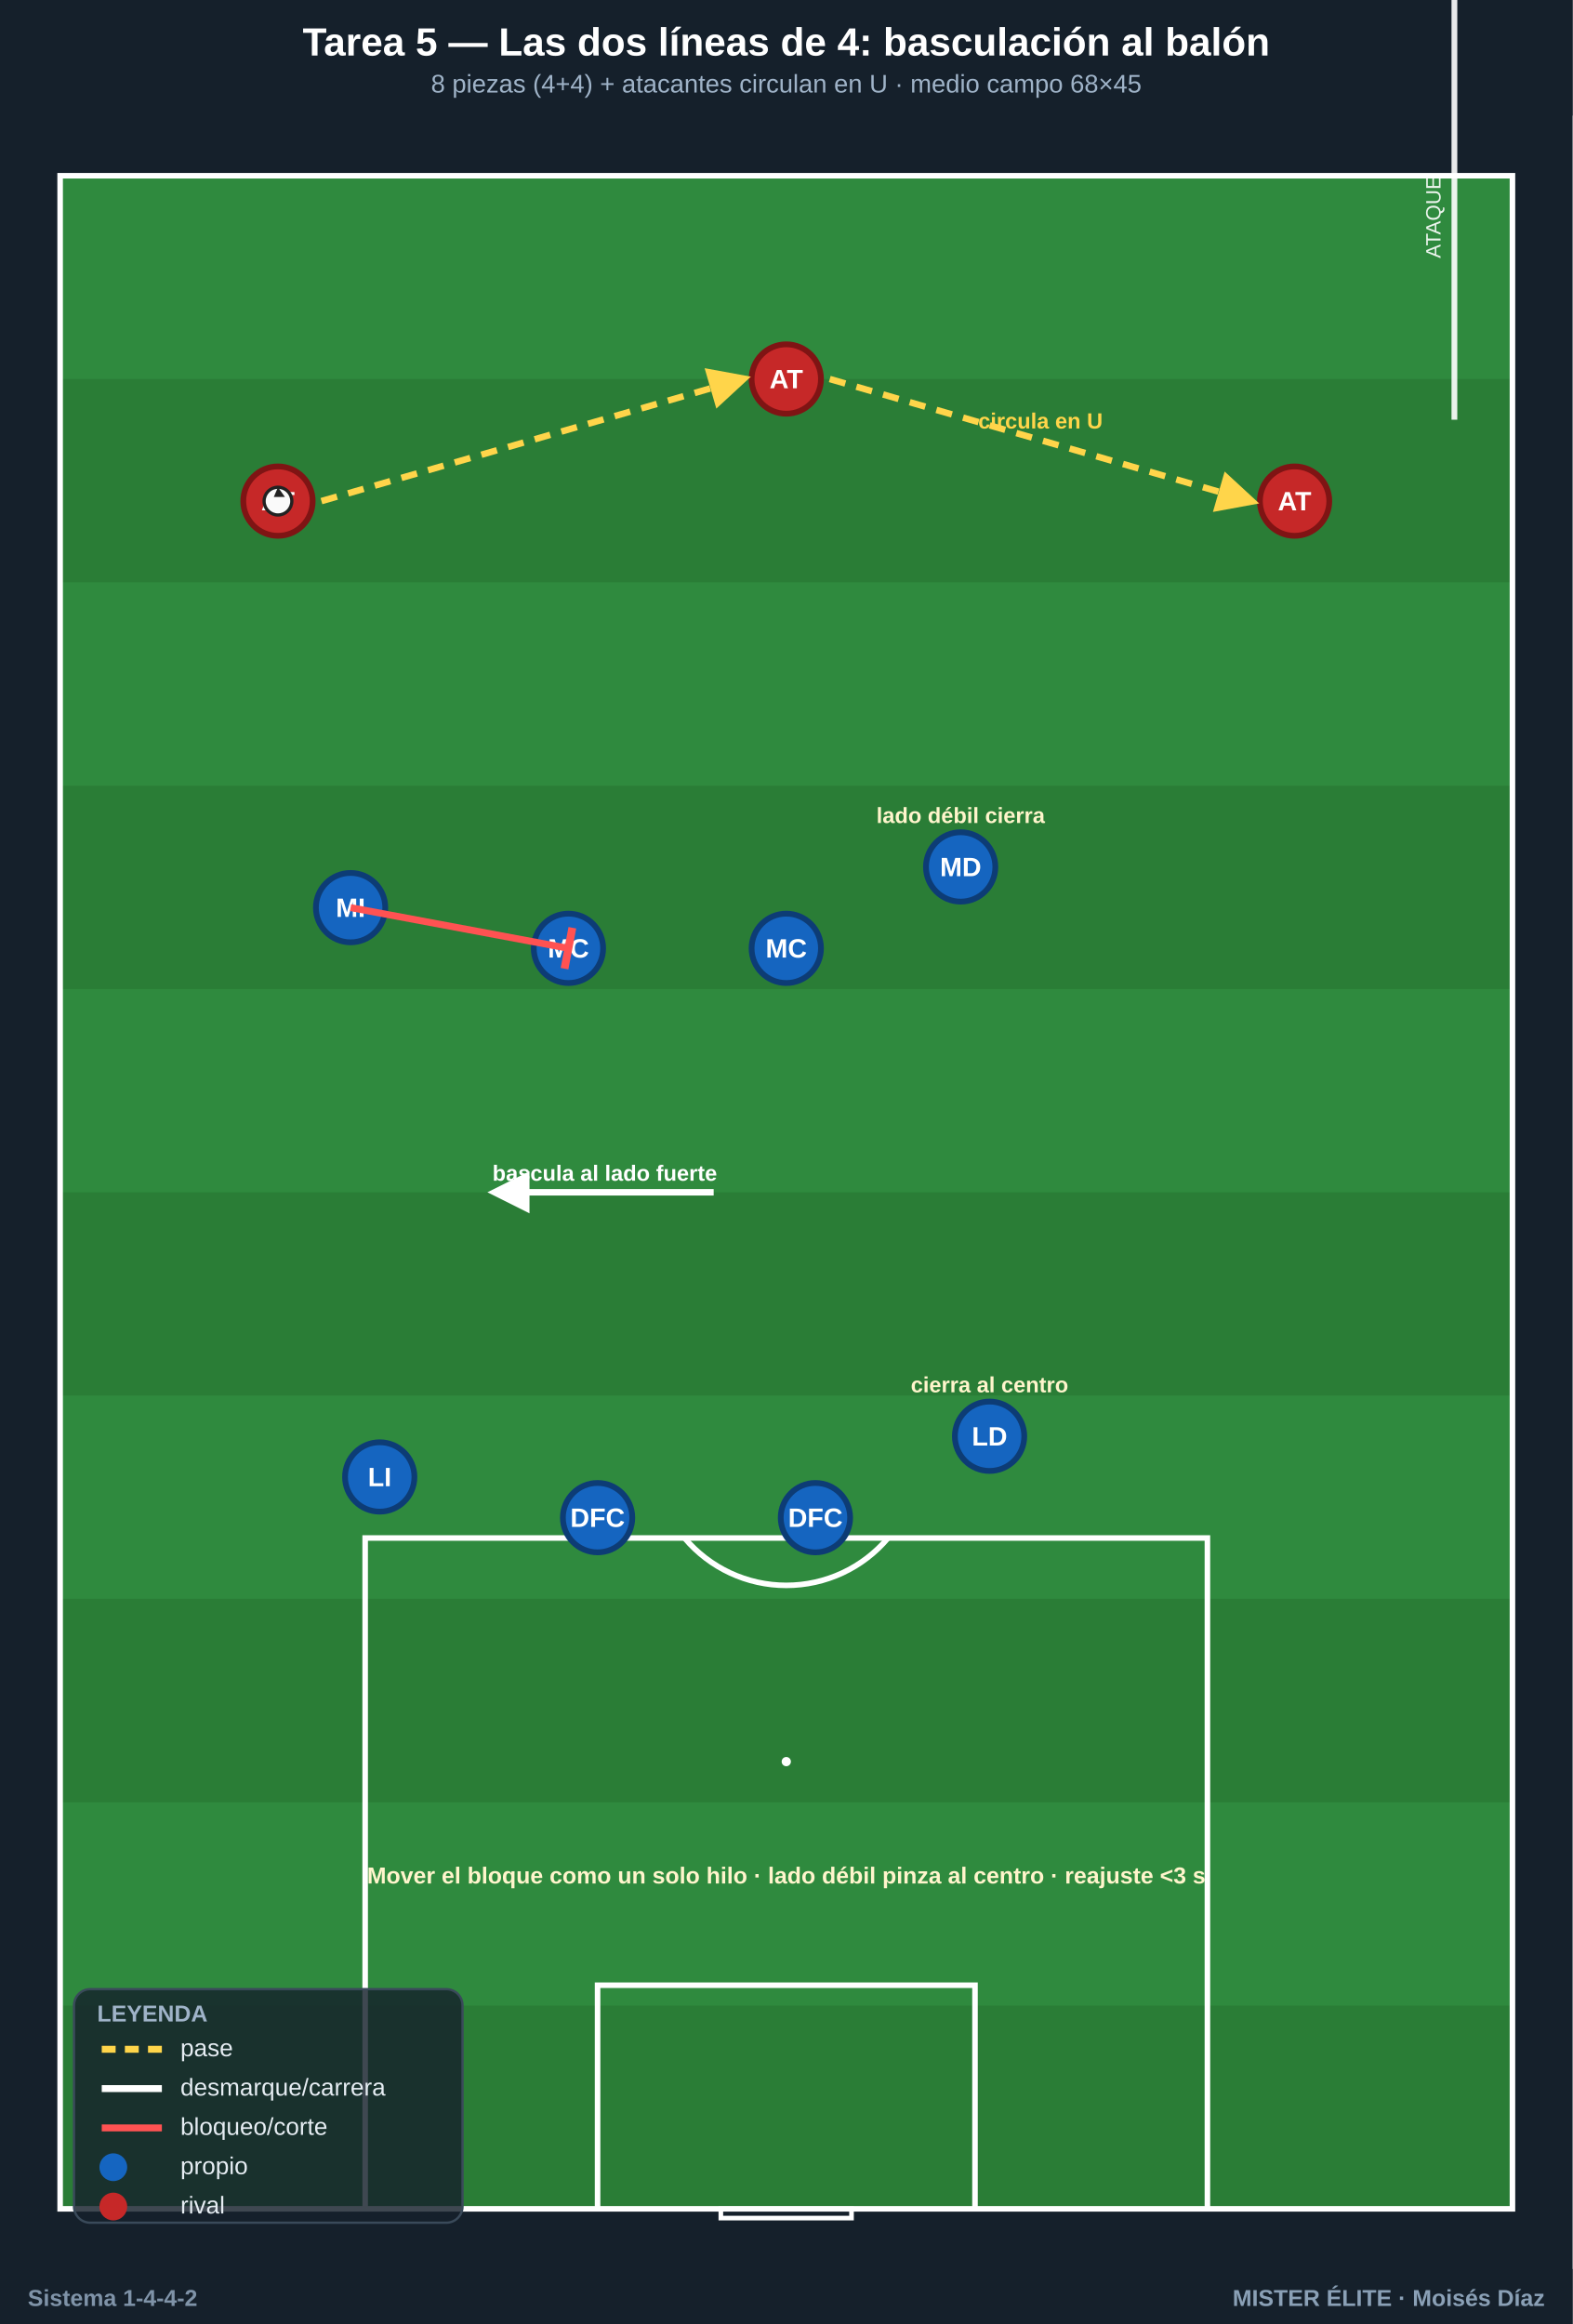
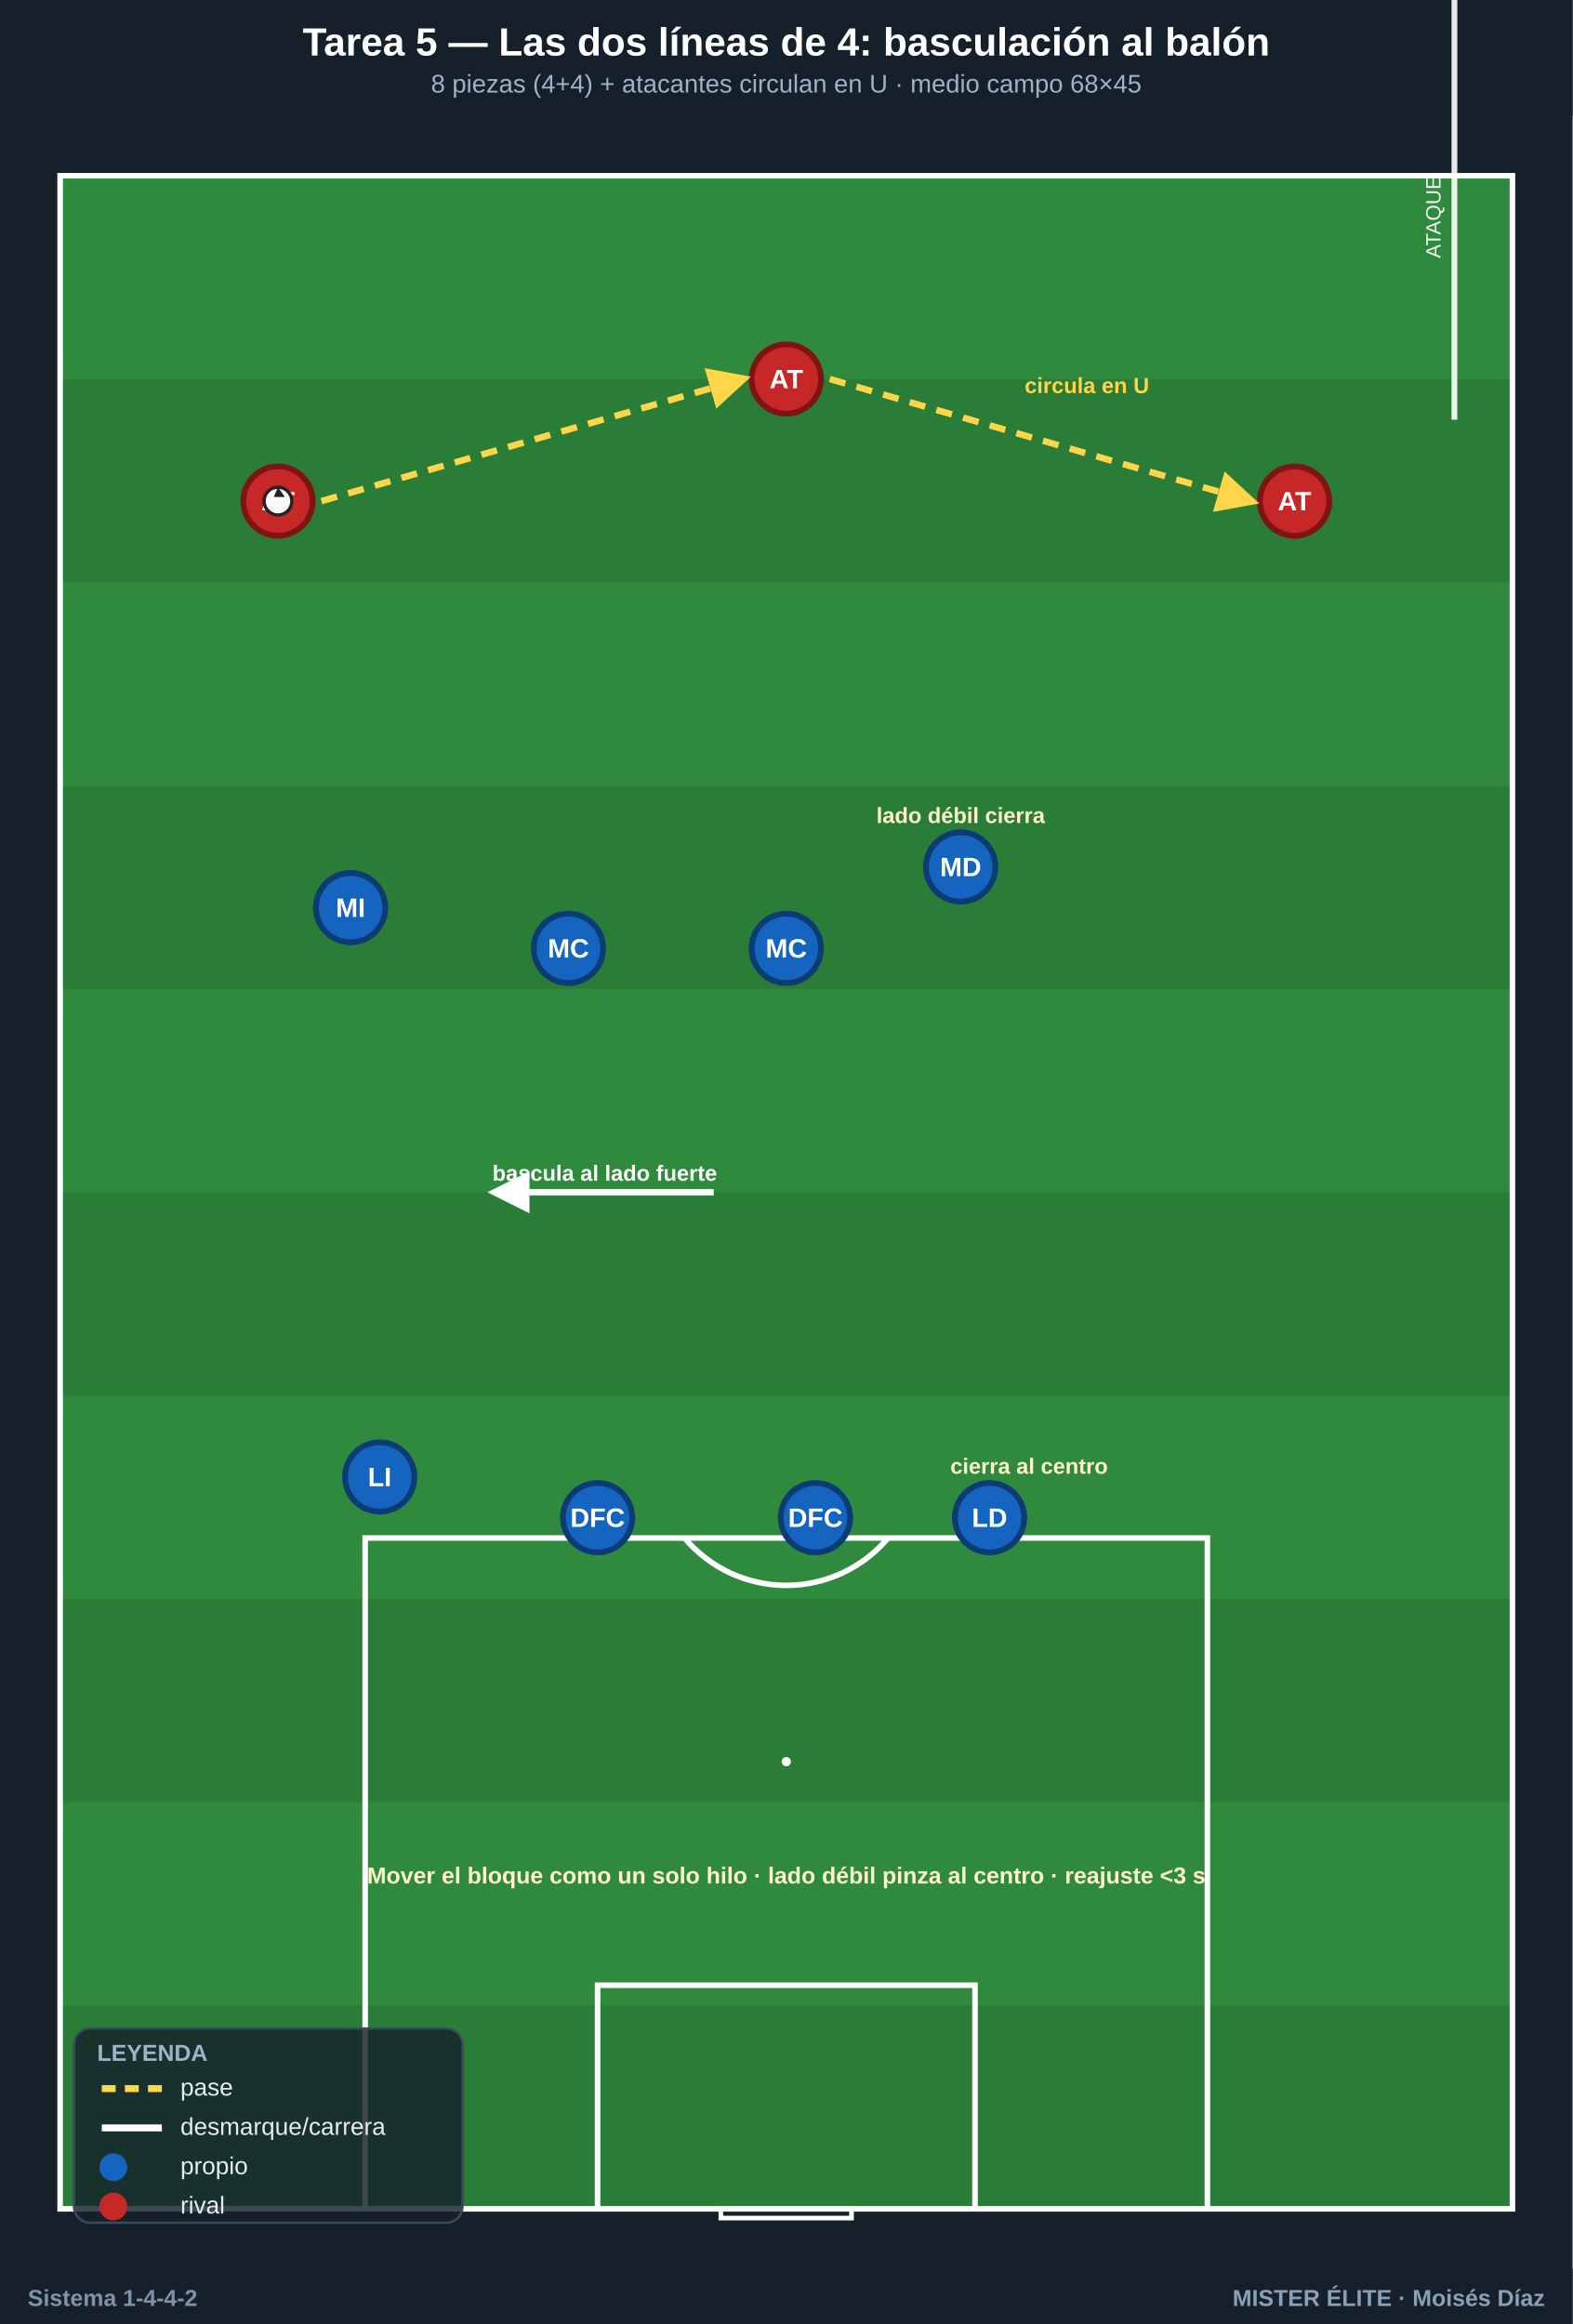
<svg xmlns="http://www.w3.org/2000/svg" viewBox="0 0 680 1005" width="680" height="1005" font-family="Segoe UI,Arial,sans-serif">
  <defs>
    <linearGradient id="sky" x1="0" y1="0" x2="0" y2="1">
      <stop offset="0" stop-color="#2f8a3e" />
      <stop offset="1" stop-color="#2b8139" />
    </linearGradient>
    <marker id="ah_pass" viewBox="0 0 10 10" refX="8" refY="5" markerWidth="6.5" markerHeight="6.5" orient="auto-start-reverse">
      <path d="M0,0 L10,5 L0,10 z" fill="#ffd54a" />
    </marker>
    <marker id="ah_run" viewBox="0 0 10 10" refX="8" refY="5" markerWidth="6.5" markerHeight="6.5" orient="auto-start-reverse">
      <path d="M0,0 L10,5 L0,10 z" fill="#ffffff" />
    </marker>
    <marker id="ah_drive" viewBox="0 0 10 10" refX="8" refY="5" markerWidth="6.5" markerHeight="6.5" orient="auto-start-reverse">
      <path d="M0,0 L10,5 L0,10 z" fill="#7ee0ff" />
    </marker>
    <marker id="ah_white" viewBox="0 0 10 10" refX="8" refY="5" markerWidth="6.5" markerHeight="6.5" orient="auto-start-reverse">
      <path d="M0,0 L10,5 L0,10 z" fill="#ffffff" />
    </marker>
  </defs>
  <rect x="0.0" y="0.0" width="680.0" height="1005.2" fill="#15202b" />
  <rect x="26.0" y="76.0" width="628.0" height="88.4" fill="#2f8a3e" />
  <rect x="26.0" y="163.9" width="628.0" height="88.4" fill="#2a7d36" />
  <rect x="26.0" y="251.8" width="628.0" height="88.4" fill="#2f8a3e" />
  <rect x="26.0" y="339.8" width="628.0" height="88.4" fill="#2a7d36" />
  <rect x="26.0" y="427.7" width="628.0" height="88.4" fill="#2f8a3e" />
  <rect x="26.0" y="515.6" width="628.0" height="88.4" fill="#2a7d36" />
  <rect x="26.0" y="603.5" width="628.0" height="88.4" fill="#2f8a3e" />
  <rect x="26.0" y="691.4" width="628.0" height="88.4" fill="#2a7d36" />
  <rect x="26.0" y="779.4" width="628.0" height="88.4" fill="#2f8a3e" />
  <rect x="26.0" y="867.3" width="628.0" height="88.4" fill="#2a7d36" />
  <rect x="26.0" y="76.0" width="628.0" height="879.2" fill="none" stroke="#ffffff" stroke-width="2.4" />
  <path d="M157.9,955.2 L157.9,665.1 L522.1,665.1 L522.1,955.2" fill="none" stroke="#ffffff" stroke-width="2.4" />
  <path d="M258.4,955.2 L258.4,858.5 L421.6,858.5 L421.6,955.2" fill="none" stroke="#ffffff" stroke-width="2.4" />
  <circle cx="340.0" cy="761.8" r="2.0" fill="#ffffff" />
  <rect x="311.7" y="955.2" width="56.5" height="4" fill="none" stroke="#ffffff" stroke-width="2" />
  <path d="M296.0,665.1 A57.5,57.5 0 0 0 384.0,665.1" fill="none" stroke="#ffffff" stroke-width="2.4" />
  <rect x="0.0" y="0.0" width="680.0" height="50.0" fill="#15202b" />
  <text x="340.0" y="24.0" font-family="Segoe UI,Arial,sans-serif" font-size="17" font-weight="800" fill="#ffffff" text-anchor="middle">Tarea 5 — Las dos líneas de 4: basculación al balón</text>
  <text x="340.0" y="40.0" font-family="Segoe UI,Arial,sans-serif" font-size="11" font-weight="500" fill="#9fb3c8" text-anchor="middle">8 piezas (4+4) + atacantes circulan en U · medio campo 68×45</text>
  <rect x="0.0" y="981.2" width="680.0" height="24.0" fill="#15202b" />
  <text x="668.0" y="997.2" font-family="Segoe UI,Arial,sans-serif" font-size="10" font-weight="700" fill="#8aa0b6" text-anchor="end">MISTER ÉLITE · Moisés Díaz</text>
  <text x="12.0" y="997.2" font-family="Segoe UI,Arial,sans-serif" font-size="10" font-weight="600" fill="#7f93a8" text-anchor="start">Sistema 1-4-4-2</text>
  <g opacity="0.9">
    <line x1="628.9" y1="181.5" x2="628.9" y2="-29.5" stroke="#ffffff" stroke-width="2.5" marker-end="url(#ah_white)" />
    <text x="622.9" y="76.0" font-family="Segoe UI,Arial" font-size="9" fill="#ffffff" text-anchor="end" transform="rotate(-90 622.9 76.0)">ATAQUE</text>
  </g>
  <g>
    <circle cx="120.2" cy="216.7" r="15" fill="#c62828" stroke="#7f1414" stroke-width="2.5" />
    <text x="120.2" y="220.7" font-family="Segoe UI,Arial" font-size="11.5" font-weight="800" fill="#fff" text-anchor="middle">AT</text>
  </g>
  <g>
    <circle cx="340.0" cy="163.9" r="15" fill="#c62828" stroke="#7f1414" stroke-width="2.5" />
    <text x="340.0" y="167.9" font-family="Segoe UI,Arial" font-size="11.5" font-weight="800" fill="#fff" text-anchor="middle">AT</text>
  </g>
  <g>
    <circle cx="559.8" cy="216.7" r="15" fill="#c62828" stroke="#7f1414" stroke-width="2.5" />
    <text x="559.8" y="220.7" font-family="Segoe UI,Arial" font-size="11.5" font-weight="800" fill="#fff" text-anchor="middle">AT</text>
  </g>
  <circle cx="120.2" cy="216.7" r="6.0" fill="#fafafa" stroke="#222" stroke-width="1.4" />
  <path d="M120.2,210.7 l3.0,4.2 l-4.8,0 z" fill="#222" />
  <line x1="139.0" y1="216.7" x2="321.2" y2="163.9" stroke="#ffd54a" stroke-width="2.8" stroke-dasharray="7 5" marker-end="url(#ah_pass)" />
  <line x1="358.8" y1="163.9" x2="541.0" y2="216.7" stroke="#ffd54a" stroke-width="2.8" stroke-dasharray="7 5" marker-end="url(#ah_pass)" />
-   <text x="449.9" y="185.3" font-family="Segoe UI,Arial,sans-serif" font-size="9.5" font-weight="700" fill="#ffd54a" text-anchor="middle">circula en U</text>
+   <text x="470.0" y="170.0" font-family="Segoe UI,Arial,sans-serif" font-size="9.5" font-weight="700" fill="#ffd54a" text-anchor="middle">circula en U</text>
  <g>
    <circle cx="151.6" cy="392.5" r="15" fill="#1565c0" stroke="#0d3c75" stroke-width="2.5" />
    <text x="151.6" y="396.5" font-family="Segoe UI,Arial" font-size="11.5" font-weight="800" fill="#fff" text-anchor="middle">MI</text>
  </g>
  <g>
    <circle cx="245.8" cy="410.1" r="15" fill="#1565c0" stroke="#0d3c75" stroke-width="2.5" />
    <text x="245.8" y="414.1" font-family="Segoe UI,Arial" font-size="11.5" font-weight="800" fill="#fff" text-anchor="middle">MC</text>
  </g>
  <g>
    <circle cx="340.0" cy="410.1" r="15" fill="#1565c0" stroke="#0d3c75" stroke-width="2.5" />
    <text x="340.0" y="414.1" font-family="Segoe UI,Arial" font-size="11.5" font-weight="800" fill="#fff" text-anchor="middle">MC</text>
  </g>
  <g>
    <circle cx="415.4" cy="374.9" r="15" fill="#1565c0" stroke="#0d3c75" stroke-width="2.5" />
    <text x="415.4" y="378.9" font-family="Segoe UI,Arial" font-size="11.5" font-weight="800" fill="#fff" text-anchor="middle">MD</text>
  </g>
  <text x="415.4" y="355.9" font-family="Segoe UI,Arial,sans-serif" font-size="9.5" font-weight="600" fill="#fff5cc" text-anchor="middle">lado débil cierra</text>
  <g>
    <circle cx="164.2" cy="638.7" r="15" fill="#1565c0" stroke="#0d3c75" stroke-width="2.5" />
    <text x="164.2" y="642.7" font-family="Segoe UI,Arial" font-size="11.5" font-weight="800" fill="#fff" text-anchor="middle">LI</text>
  </g>
  <g>
    <circle cx="258.4" cy="656.3" r="15" fill="#1565c0" stroke="#0d3c75" stroke-width="2.5" />
    <text x="258.4" y="660.3" font-family="Segoe UI,Arial" font-size="11.5" font-weight="800" fill="#fff" text-anchor="middle">DFC</text>
  </g>
  <g>
    <circle cx="352.6" cy="656.3" r="15" fill="#1565c0" stroke="#0d3c75" stroke-width="2.5" />
    <text x="352.6" y="660.3" font-family="Segoe UI,Arial" font-size="11.5" font-weight="800" fill="#fff" text-anchor="middle">DFC</text>
  </g>
  <g>
-     <circle cx="427.9" cy="621.1" r="15" fill="#1565c0" stroke="#0d3c75" stroke-width="2.5" />
-     <text x="427.9" y="625.1" font-family="Segoe UI,Arial" font-size="11.5" font-weight="800" fill="#fff" text-anchor="middle">LD</text>
+     <circle cx="427.9" cy="656.3" r="15" fill="#1565c0" stroke="#0d3c75" stroke-width="2.5" />
+     <text x="427.9" y="660.3" font-family="Segoe UI,Arial" font-size="11.5" font-weight="800" fill="#fff" text-anchor="middle">LD</text>
  </g>
-   <text x="427.9" y="602.1" font-family="Segoe UI,Arial,sans-serif" font-size="9.5" font-weight="600" fill="#fff5cc" text-anchor="middle">cierra al centro</text>
-   <line x1="151.6" y1="392.5" x2="245.8" y2="410.1" stroke="#ff5252" stroke-width="3" opacity="1" />
-   <line x1="247.5" y1="401.2" x2="244.1" y2="418.9" stroke="#ff5252" stroke-width="3.4" opacity="1" />
+   <text x="445.0" y="637.3" font-family="Segoe UI,Arial,sans-serif" font-size="9.5" font-weight="600" fill="#fff5cc" text-anchor="middle">cierra al centro</text>
  <line x1="308.6" y1="515.6" x2="214.4" y2="515.6" stroke="#ffffff" stroke-width="2.8" marker-end="url(#ah_run)" />
  <text x="261.5" y="510.6" font-family="Segoe UI,Arial,sans-serif" font-size="9.5" font-weight="700" fill="#ffffff" text-anchor="middle">bascula al lado fuerte</text>
  <text x="340.0" y="814.5" font-family="Segoe UI,Arial,sans-serif" font-size="10" font-weight="600" fill="#fff5cc" text-anchor="middle">Mover el bloque como un solo hilo · lado débil pinza al centro · reajuste &lt;3 s</text>
  <g>
-     <rect x="32" y="860.2" width="168" height="101" rx="7" fill="#15202b" fill-opacity="0.82" stroke="#3a4a5a" stroke-width="1" />
-     <text x="42" y="874.2" font-family="Segoe UI,Arial" font-size="10" font-weight="800" fill="#9fb3c8">LEYENDA</text>
-     <line x1="44" y1="886.2" x2="70" y2="886.2" stroke="#ffd54a" stroke-width="3" stroke-dasharray="6 4" />
-     <text x="78" y="889.2" font-family="Segoe UI,Arial" font-size="10.5" fill="#e6edf3">pase</text>
-     <line x1="44" y1="903.2" x2="70" y2="903.2" stroke="#ffffff" stroke-width="3" />
-     <text x="78" y="906.2" font-family="Segoe UI,Arial" font-size="10.5" fill="#e6edf3">desmarque/carrera</text>
-     <line x1="44" y1="920.2" x2="70" y2="920.2" stroke="#ff5252" stroke-width="3" />
-     <text x="78" y="923.2" font-family="Segoe UI,Arial" font-size="10.5" fill="#e6edf3">bloqueo/corte</text>
+     <rect x="32" y="877.2" width="168" height="84" rx="7" fill="#15202b" fill-opacity="0.82" stroke="#3a4a5a" stroke-width="1" />
+     <text x="42" y="891.2" font-family="Segoe UI,Arial" font-size="10" font-weight="800" fill="#9fb3c8">LEYENDA</text>
+     <line x1="44" y1="903.2" x2="70" y2="903.2" stroke="#ffd54a" stroke-width="3" stroke-dasharray="6 4" />
+     <text x="78" y="906.2" font-family="Segoe UI,Arial" font-size="10.5" fill="#e6edf3">pase</text>
+     <line x1="44" y1="920.2" x2="70" y2="920.2" stroke="#ffffff" stroke-width="3" />
+     <text x="78" y="923.2" font-family="Segoe UI,Arial" font-size="10.5" fill="#e6edf3">desmarque/carrera</text>
    <circle cx="49" cy="937.2" r="6" fill="#1565c0" />
    <text x="78" y="940.2" font-family="Segoe UI,Arial" font-size="10.5" fill="#e6edf3">propio</text>
    <circle cx="49" cy="954.2" r="6" fill="#c62828" />
    <text x="78" y="957.2" font-family="Segoe UI,Arial" font-size="10.5" fill="#e6edf3">rival</text>
  </g>
</svg>
